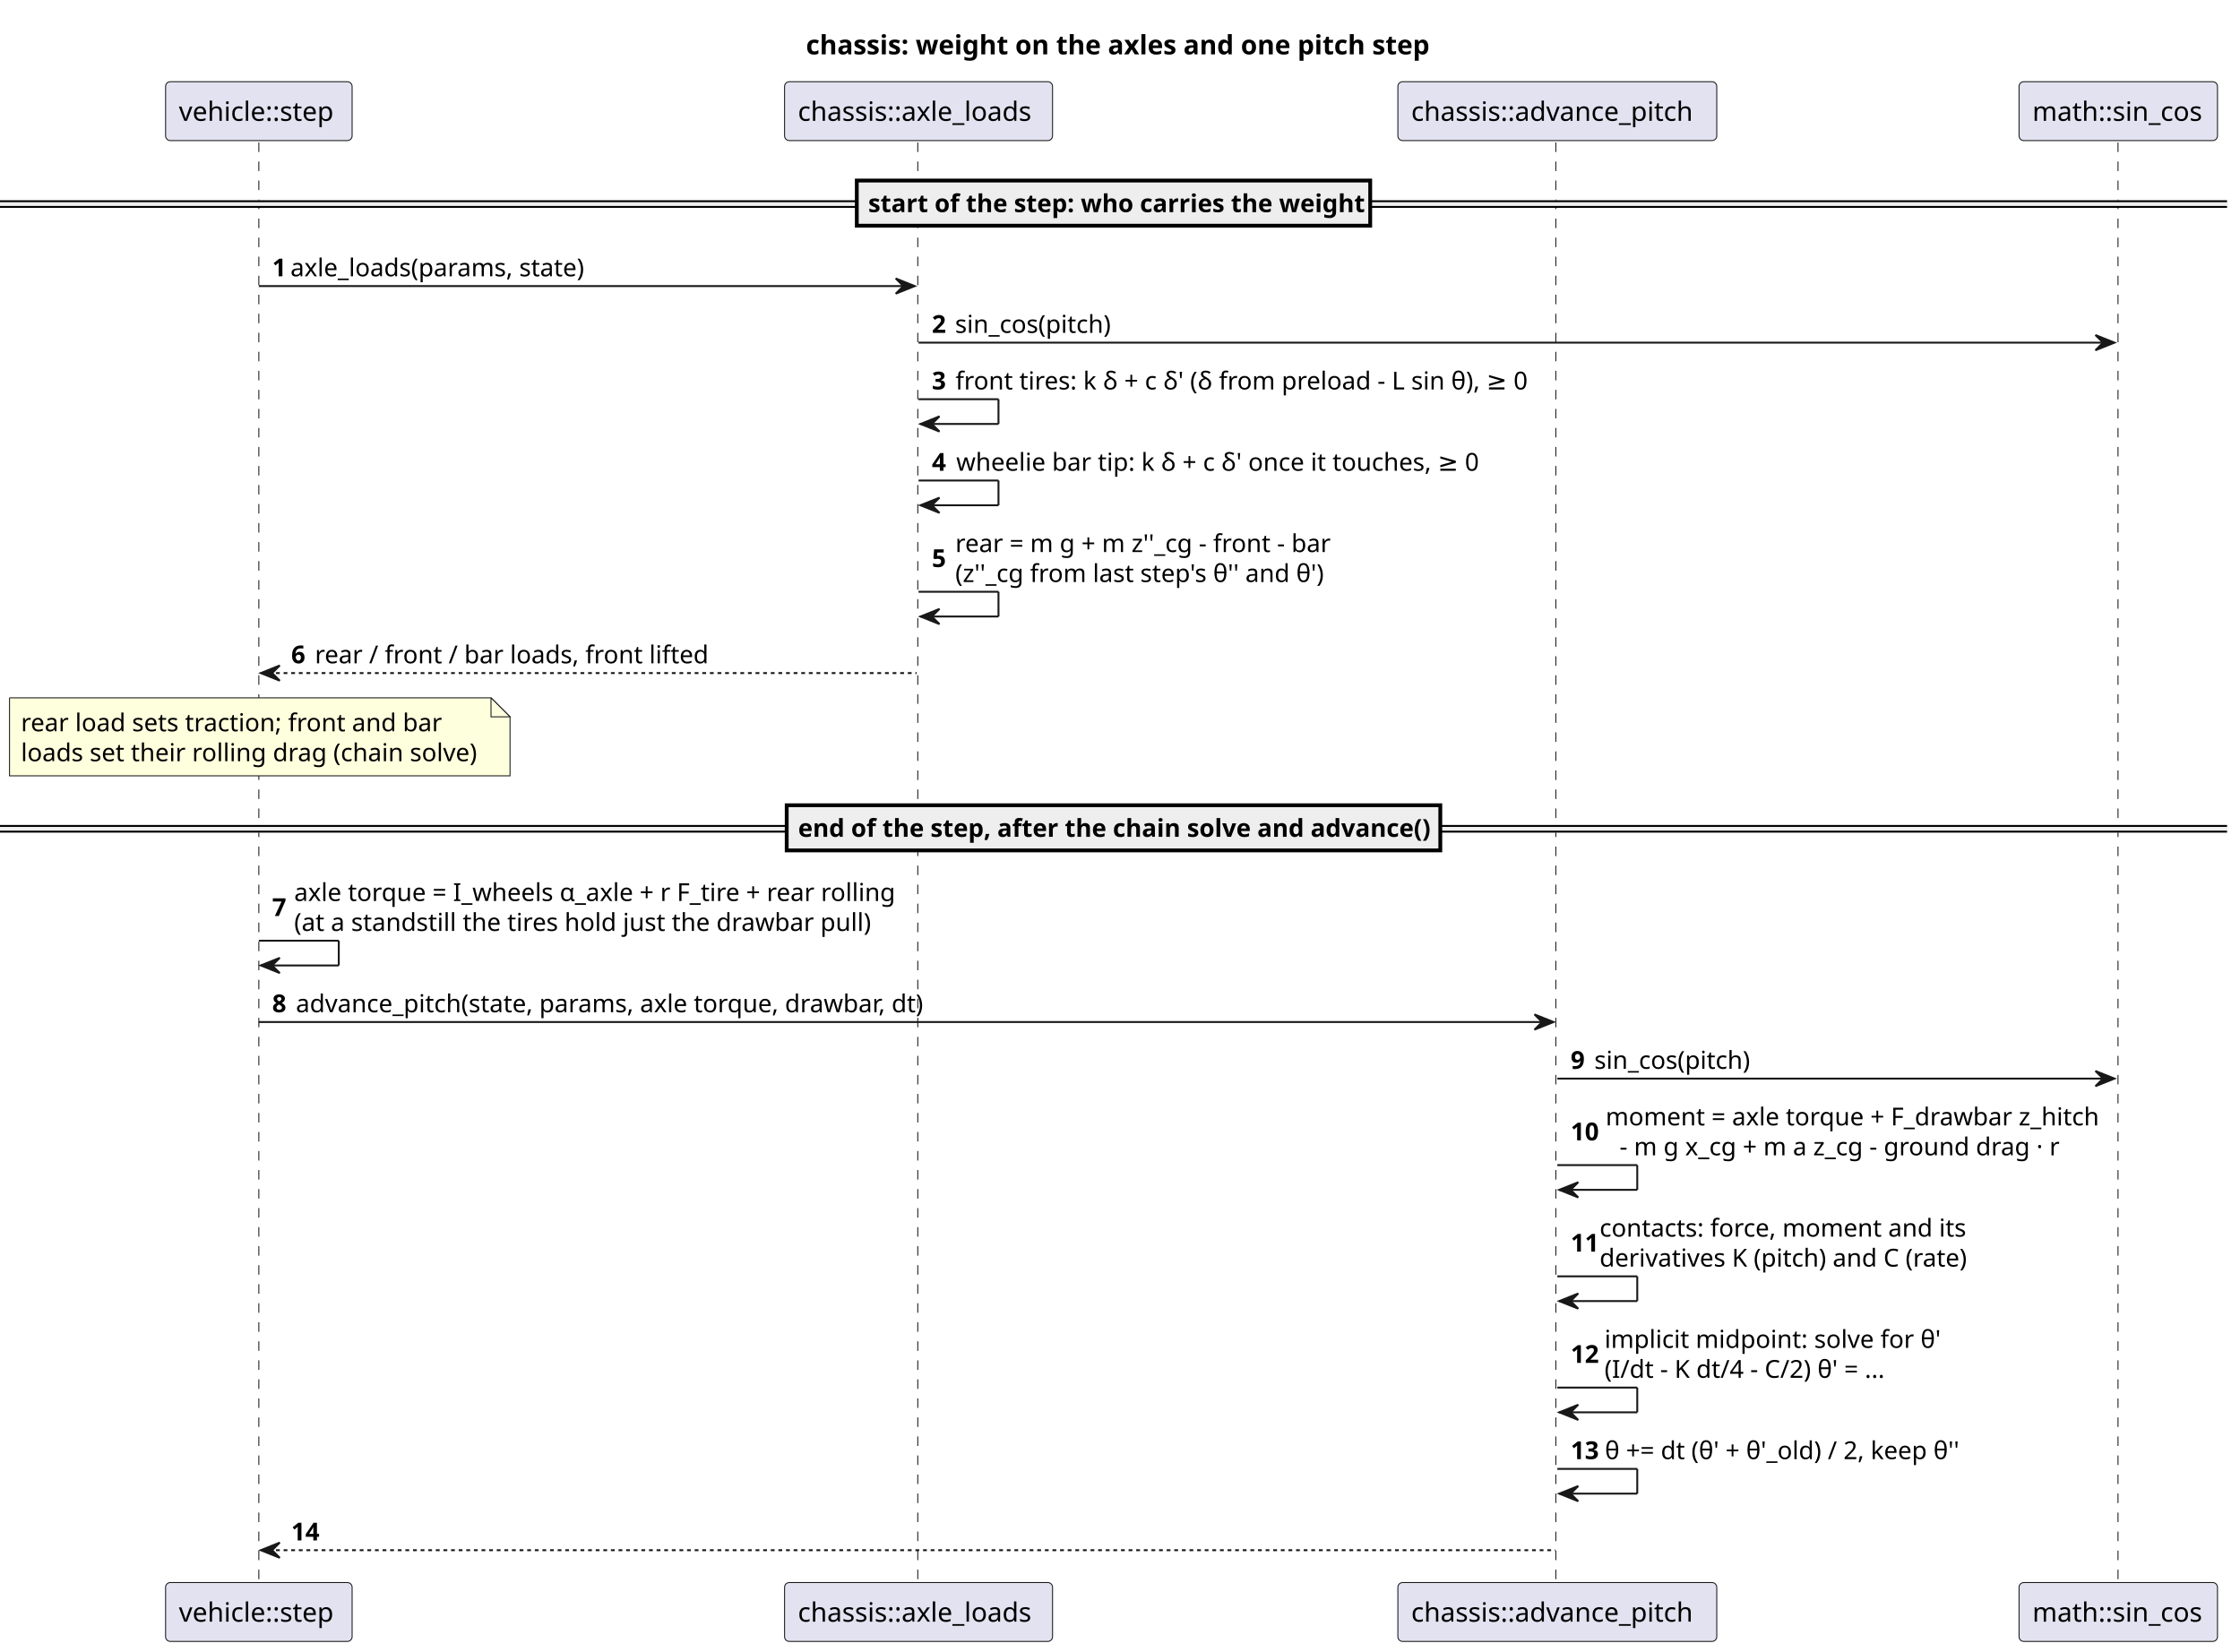
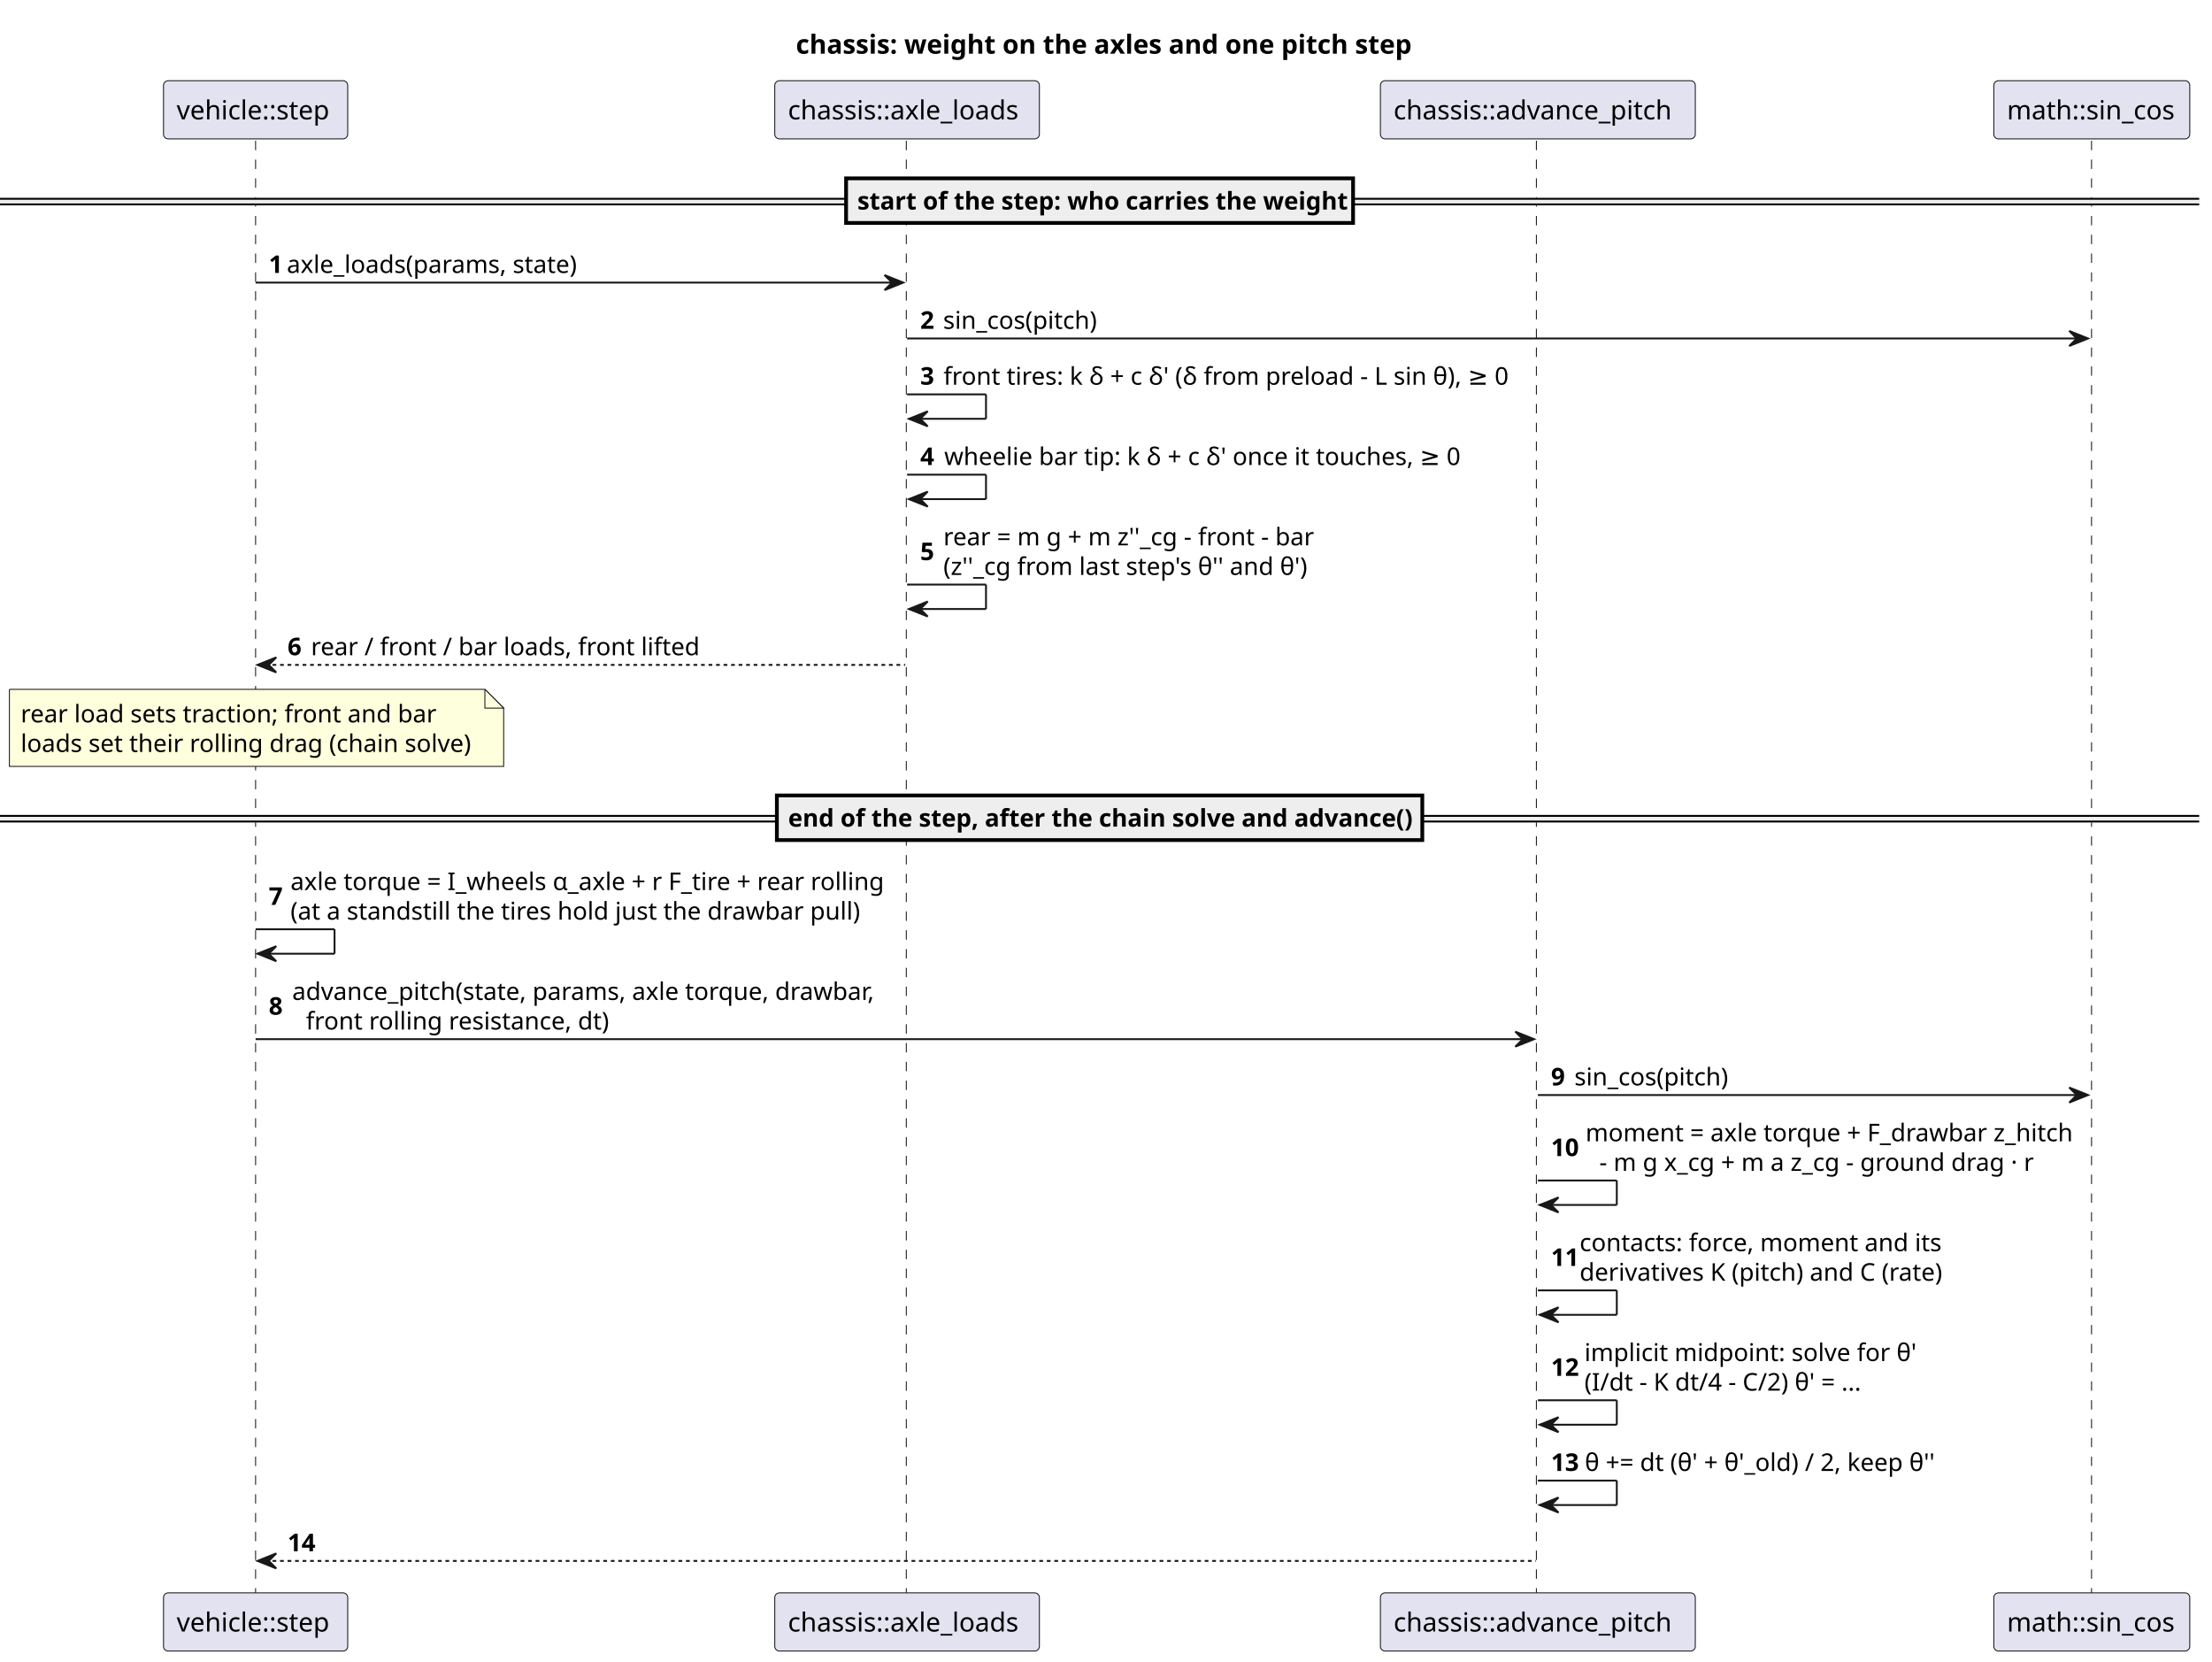
- <svg xmlns="http://www.w3.org/2000/svg" contentStyleType="text/css" height="868px" preserveAspectRatio="none" style="width:1177px;height:868px;background:#FFFFFF;" version="1.1" viewBox="0 0 1177 868" width="1177px" zoomAndPan="magnify">
+ <svg xmlns="http://www.w3.org/2000/svg" contentStyleType="text/css" height="884px" preserveAspectRatio="none" style="width:1177px;height:884px;background:#FFFFFF;" version="1.1" viewBox="0 0 1177 884" width="1177px" zoomAndPan="magnify">
  <defs />
  <g>
    <text fill="#000000" font-family="sans-serif" font-size="14" font-weight="bold" lengthAdjust="spacing" textLength="322.171" x="423.5" y="28.562">chassis: weight on the axles and one pitch step</text>
-     <line style="stroke:#181818;stroke-width:0.5;stroke-dasharray:5.0,5.0;" x1="136" x2="136" y1="74.879" y2="832.657" />
-     <line style="stroke:#181818;stroke-width:0.5;stroke-dasharray:5.0,5.0;" x1="482.247" x2="482.247" y1="74.879" y2="832.657" />
-     <line style="stroke:#181818;stroke-width:0.5;stroke-dasharray:5.0,5.0;" x1="817.509" x2="817.509" y1="74.879" y2="832.657" />
-     <line style="stroke:#181818;stroke-width:0.5;stroke-dasharray:5.0,5.0;" x1="1112.901" x2="1112.901" y1="74.879" y2="832.657" />
+     <line style="stroke:#181818;stroke-width:0.5;stroke-dasharray:5.0,5.0;" x1="136" x2="136" y1="74.879" y2="848.387" />
+     <line style="stroke:#181818;stroke-width:0.5;stroke-dasharray:5.0,5.0;" x1="482.247" x2="482.247" y1="74.879" y2="848.387" />
+     <line style="stroke:#181818;stroke-width:0.5;stroke-dasharray:5.0,5.0;" x1="817.509" x2="817.509" y1="74.879" y2="848.387" />
+     <line style="stroke:#181818;stroke-width:0.5;stroke-dasharray:5.0,5.0;" x1="1112.901" x2="1112.901" y1="74.879" y2="848.387" />
    <rect fill="#E2E2F0" height="30.939" rx="2.5" ry="2.5" style="stroke:#181818;stroke-width:0.5;" width="98.02" x="87" y="42.94" />
    <text fill="#000000" font-family="sans-serif" font-size="14" lengthAdjust="spacing" textLength="84.02" x="94" y="63.502">vehicle::step</text>
-     <rect fill="#E2E2F0" height="30.939" rx="2.5" ry="2.5" style="stroke:#181818;stroke-width:0.5;" width="98.02" x="87" y="831.657" />
-     <text fill="#000000" font-family="sans-serif" font-size="14" lengthAdjust="spacing" textLength="84.02" x="94" y="852.22">vehicle::step</text>
+     <rect fill="#E2E2F0" height="30.939" rx="2.5" ry="2.5" style="stroke:#181818;stroke-width:0.5;" width="98.02" x="87" y="847.387" />
+     <text fill="#000000" font-family="sans-serif" font-size="14" lengthAdjust="spacing" textLength="84.02" x="94" y="867.949">vehicle::step</text>
    <rect fill="#E2E2F0" height="30.939" rx="2.5" ry="2.5" style="stroke:#181818;stroke-width:0.5;" width="140.814" x="412.247" y="42.94" />
    <text fill="#000000" font-family="sans-serif" font-size="14" lengthAdjust="spacing" textLength="126.814" x="419.247" y="63.502">chassis::axle_loads</text>
-     <rect fill="#E2E2F0" height="30.939" rx="2.5" ry="2.5" style="stroke:#181818;stroke-width:0.5;" width="140.814" x="412.247" y="831.657" />
-     <text fill="#000000" font-family="sans-serif" font-size="14" lengthAdjust="spacing" textLength="126.814" x="419.247" y="852.22">chassis::axle_loads</text>
+     <rect fill="#E2E2F0" height="30.939" rx="2.5" ry="2.5" style="stroke:#181818;stroke-width:0.5;" width="140.814" x="412.247" y="847.387" />
+     <text fill="#000000" font-family="sans-serif" font-size="14" lengthAdjust="spacing" textLength="126.814" x="419.247" y="867.949">chassis::axle_loads</text>
    <rect fill="#E2E2F0" height="30.939" rx="2.5" ry="2.5" style="stroke:#181818;stroke-width:0.5;" width="167.562" x="734.509" y="42.94" />
    <text fill="#000000" font-family="sans-serif" font-size="14" lengthAdjust="spacing" textLength="153.562" x="741.509" y="63.502">chassis::advance_pitch</text>
-     <rect fill="#E2E2F0" height="30.939" rx="2.5" ry="2.5" style="stroke:#181818;stroke-width:0.5;" width="167.562" x="734.509" y="831.657" />
-     <text fill="#000000" font-family="sans-serif" font-size="14" lengthAdjust="spacing" textLength="153.562" x="741.509" y="852.22">chassis::advance_pitch</text>
+     <rect fill="#E2E2F0" height="30.939" rx="2.5" ry="2.5" style="stroke:#181818;stroke-width:0.5;" width="167.562" x="734.509" y="847.387" />
+     <text fill="#000000" font-family="sans-serif" font-size="14" lengthAdjust="spacing" textLength="153.562" x="741.509" y="867.949">chassis::advance_pitch</text>
    <rect fill="#E2E2F0" height="30.939" rx="2.5" ry="2.5" style="stroke:#181818;stroke-width:0.5;" width="104.269" x="1060.901" y="42.94" />
    <text fill="#000000" font-family="sans-serif" font-size="14" lengthAdjust="spacing" textLength="90.269" x="1067.901" y="63.502">math::sin_cos</text>
-     <rect fill="#E2E2F0" height="30.939" rx="2.5" ry="2.5" style="stroke:#181818;stroke-width:0.5;" width="104.269" x="1060.901" y="831.657" />
-     <text fill="#000000" font-family="sans-serif" font-size="14" lengthAdjust="spacing" textLength="90.269" x="1067.901" y="852.22">math::sin_cos</text>
+     <rect fill="#E2E2F0" height="30.939" rx="2.5" ry="2.5" style="stroke:#181818;stroke-width:0.5;" width="104.269" x="1060.901" y="847.387" />
+     <text fill="#000000" font-family="sans-serif" font-size="14" lengthAdjust="spacing" textLength="90.269" x="1067.901" y="867.949">math::sin_cos</text>
    <rect fill="#EEEEEE" height="3" style="stroke:#EEEEEE;stroke-width:1.0;" width="1170.17" x="0" y="105.744" />
    <line style="stroke:#000000;stroke-width:1.0;" x1="0" x2="1170.17" y1="105.744" y2="105.744" />
    <line style="stroke:#000000;stroke-width:1.0;" x1="0" x2="1170.17" y1="108.744" y2="108.744" />
    <rect fill="#EEEEEE" height="23.73" style="stroke:#000000;stroke-width:2.0;" width="269.772" x="450.199" y="94.879" />
    <text fill="#000000" font-family="sans-serif" font-size="13" font-weight="bold" lengthAdjust="spacing" textLength="252.694" x="456.199" y="111.473">start of the step: who carries the weight</text>
    <polygon fill="#181818" points="470.654,146.338,480.654,150.338,470.654,154.338,474.654,150.338" style="stroke:#181818;stroke-width:1.0;" />
    <line style="stroke:#181818;stroke-width:1.0;" x1="136.01" x2="476.654" y1="150.338" y2="150.338" />
    <text fill="#000000" font-family="sans-serif" font-size="13" font-weight="bold" lengthAdjust="spacing" textLength="5.605" x="143.01" y="145.202">1</text>
    <text fill="#000000" font-family="sans-serif" font-size="13" lengthAdjust="spacing" textLength="156.952" x="152.615" y="145.202">axle_loads(params, state)</text>
    <polygon fill="#181818" points="1101.036,176.067,1111.036,180.067,1101.036,184.067,1105.036,180.067" style="stroke:#181818;stroke-width:1.0;" />
    <line style="stroke:#181818;stroke-width:1.0;" x1="482.654" x2="1107.036" y1="180.067" y2="180.067" />
    <text fill="#000000" font-family="sans-serif" font-size="13" font-weight="bold" lengthAdjust="spacing" textLength="8.188" x="489.654" y="174.932">2</text>
    <text fill="#000000" font-family="sans-serif" font-size="13" lengthAdjust="spacing" textLength="85.662" x="501.842" y="174.932">sin_cos(pitch)</text>
    <line style="stroke:#181818;stroke-width:1.0;" x1="482.654" x2="524.654" y1="209.797" y2="209.797" />
    <line style="stroke:#181818;stroke-width:1.0;" x1="524.654" x2="524.654" y1="209.797" y2="222.797" />
    <line style="stroke:#181818;stroke-width:1.0;" x1="483.654" x2="524.654" y1="222.797" y2="222.797" />
    <polygon fill="#181818" points="493.654,218.797,483.654,222.797,493.654,226.797,489.654,222.797" style="stroke:#181818;stroke-width:1.0;" />
    <text fill="#000000" font-family="sans-serif" font-size="13" font-weight="bold" lengthAdjust="spacing" textLength="8.392" x="489.654" y="204.661">3</text>
    <text fill="#000000" font-family="sans-serif" font-size="13" lengthAdjust="spacing" textLength="309.245" x="502.045" y="204.661">front tires: k δ + c δ' (δ from preload - L sin θ), ≥ 0</text>
    <line style="stroke:#181818;stroke-width:1.0;" x1="482.654" x2="524.654" y1="252.526" y2="252.526" />
    <line style="stroke:#181818;stroke-width:1.0;" x1="524.654" x2="524.654" y1="252.526" y2="265.526" />
    <line style="stroke:#181818;stroke-width:1.0;" x1="483.654" x2="524.654" y1="265.526" y2="265.526" />
    <polygon fill="#181818" points="493.654,261.526,483.654,265.526,493.654,269.526,489.654,265.526" style="stroke:#181818;stroke-width:1.0;" />
    <text fill="#000000" font-family="sans-serif" font-size="13" font-weight="bold" lengthAdjust="spacing" textLength="8.791" x="489.654" y="247.391">4</text>
    <text fill="#000000" font-family="sans-serif" font-size="13" lengthAdjust="spacing" textLength="280.459" x="502.445" y="247.391">wheelie bar tip: k δ + c δ' once it touches, ≥ 0</text>
    <line style="stroke:#181818;stroke-width:1.0;" x1="482.654" x2="524.654" y1="310.985" y2="310.985" />
    <line style="stroke:#181818;stroke-width:1.0;" x1="524.654" x2="524.654" y1="310.985" y2="323.985" />
    <line style="stroke:#181818;stroke-width:1.0;" x1="483.654" x2="524.654" y1="323.985" y2="323.985" />
    <polygon fill="#181818" points="493.654,319.985,483.654,323.985,493.654,327.985,489.654,323.985" style="stroke:#181818;stroke-width:1.0;" />
    <text fill="#000000" font-family="sans-serif" font-size="13" font-weight="bold" lengthAdjust="spacing" textLength="8.309" x="489.654" y="297.985">5</text>
    <text fill="#000000" font-family="sans-serif" font-size="13" lengthAdjust="spacing" textLength="207.029" x="501.963" y="290.12">rear = m g + m z''_cg - front - bar</text>
    <text fill="#000000" font-family="sans-serif" font-size="13" lengthAdjust="spacing" textLength="206.369" x="501.963" y="305.85">(z''_cg from last step's θ'' and θ')</text>
    <polygon fill="#181818" points="147.01,349.715,137.01,353.715,147.01,357.715,143.01,353.715" style="stroke:#181818;stroke-width:1.0;" />
    <line style="stroke:#181818;stroke-width:1.0;stroke-dasharray:2.0,2.0;" x1="141.01" x2="481.654" y1="353.715" y2="353.715" />
    <text fill="#000000" font-family="sans-serif" font-size="13" font-weight="bold" lengthAdjust="spacing" textLength="8.442" x="153.01" y="348.579">6</text>
    <text fill="#000000" font-family="sans-serif" font-size="13" lengthAdjust="spacing" textLength="206.362" x="165.453" y="348.579">rear / front / bar loads, front lifted</text>
    <path d="M5,366.715 L5,407.715 L268,407.715 L268,376.715 L258,366.715 L5,366.715 " fill="#FEFFDD" style="stroke:#181818;stroke-width:0.5;" />
    <path d="M258,366.715 L258,376.715 L268,376.715 L258,366.715 " fill="#FEFFDD" style="stroke:#181818;stroke-width:0.5;" />
    <text fill="#000000" font-family="sans-serif" font-size="13" lengthAdjust="spacing" textLength="221.565" x="11" y="384.309">rear load sets traction; front and bar</text>
    <text fill="#000000" font-family="sans-serif" font-size="13" lengthAdjust="spacing" textLength="242.588" x="11" y="400.038">loads set their rolling drag (chain solve)</text>
    <rect fill="#EEEEEE" height="3" style="stroke:#EEEEEE;stroke-width:1.0;" width="1170.17" x="0" y="434.039" />
    <line style="stroke:#000000;stroke-width:1.0;" x1="0" x2="1170.17" y1="434.039" y2="434.039" />
    <line style="stroke:#000000;stroke-width:1.0;" x1="0" x2="1170.17" y1="437.039" y2="437.039" />
    <rect fill="#EEEEEE" height="23.73" style="stroke:#000000;stroke-width:2.0;" width="343.431" x="413.37" y="423.174" />
    <text fill="#000000" font-family="sans-serif" font-size="13" font-weight="bold" lengthAdjust="spacing" textLength="326.352" x="419.37" y="439.768">end of the step, after the chain solve and advance()</text>
    <line style="stroke:#181818;stroke-width:1.0;" x1="136.01" x2="178.01" y1="494.362" y2="494.362" />
    <line style="stroke:#181818;stroke-width:1.0;" x1="178.01" x2="178.01" y1="494.362" y2="507.362" />
    <line style="stroke:#181818;stroke-width:1.0;" x1="137.01" x2="178.01" y1="507.362" y2="507.362" />
    <polygon fill="#181818" points="147.01,503.362,137.01,507.362,147.01,511.362,143.01,507.362" style="stroke:#181818;stroke-width:1.0;" />
    <text fill="#000000" font-family="sans-serif" font-size="13" font-weight="bold" lengthAdjust="spacing" textLength="7.56" x="143.01" y="481.362">7</text>
    <text fill="#000000" font-family="sans-serif" font-size="13" lengthAdjust="spacing" textLength="321.084" x="154.57" y="473.497">axle torque = I_wheels α_axle + r F_tire + rear rolling</text>
    <text fill="#000000" font-family="sans-serif" font-size="13" lengthAdjust="spacing" textLength="303.062" x="154.57" y="489.227">(at a standstill the tires hold just the drawbar pull)</text>
-     <polygon fill="#181818" points="806.29,533.092,816.29,537.092,806.29,541.092,810.29,537.092" style="stroke:#181818;stroke-width:1.0;" />
-     <line style="stroke:#181818;stroke-width:1.0;" x1="136.01" x2="812.29" y1="537.092" y2="537.092" />
-     <text fill="#000000" font-family="sans-serif" font-size="13" font-weight="bold" lengthAdjust="spacing" textLength="8.461" x="143.01" y="531.956">8</text>
-     <text fill="#000000" font-family="sans-serif" font-size="13" lengthAdjust="spacing" textLength="336.102" x="155.472" y="531.956">advance_pitch(state, params, axle torque, drawbar, dt)</text>
-     <polygon fill="#181818" points="1101.036,562.821,1111.036,566.821,1101.036,570.821,1105.036,566.821" style="stroke:#181818;stroke-width:1.0;" />
-     <line style="stroke:#181818;stroke-width:1.0;" x1="818.29" x2="1107.036" y1="566.821" y2="566.821" />
-     <text fill="#000000" font-family="sans-serif" font-size="13" font-weight="bold" lengthAdjust="spacing" textLength="8.442" x="825.29" y="561.686">9</text>
-     <text fill="#000000" font-family="sans-serif" font-size="13" lengthAdjust="spacing" textLength="85.662" x="837.733" y="561.686">sin_cos(pitch)</text>
-     <line style="stroke:#181818;stroke-width:1.0;" x1="818.29" x2="860.29" y1="612.28" y2="612.28" />
-     <line style="stroke:#181818;stroke-width:1.0;" x1="860.29" x2="860.29" y1="612.28" y2="625.28" />
-     <line style="stroke:#181818;stroke-width:1.0;" x1="819.29" x2="860.29" y1="625.28" y2="625.28" />
-     <polygon fill="#181818" points="829.29,621.28,819.29,625.28,829.29,629.28,825.29,625.28" style="stroke:#181818;stroke-width:1.0;" />
-     <text fill="#000000" font-family="sans-serif" font-size="13" font-weight="bold" lengthAdjust="spacing" textLength="14.371" x="825.29" y="599.28">10</text>
-     <text fill="#000000" font-family="sans-serif" font-size="13" lengthAdjust="spacing" textLength="262.374" x="843.662" y="591.415">moment = axle torque + F_drawbar z_hitch</text>
-     <text fill="#000000" font-family="sans-serif" font-size="13" lengthAdjust="spacing" textLength="240.17" x="850.974" y="607.144">- m g x_cg + m a z_cg - ground drag · r</text>
-     <line style="stroke:#181818;stroke-width:1.0;" x1="818.29" x2="860.29" y1="670.739" y2="670.739" />
-     <line style="stroke:#181818;stroke-width:1.0;" x1="860.29" x2="860.29" y1="670.739" y2="683.739" />
-     <line style="stroke:#181818;stroke-width:1.0;" x1="819.29" x2="860.29" y1="683.739" y2="683.739" />
-     <polygon fill="#181818" points="829.29,679.739,819.29,683.739,829.29,687.739,825.29,683.739" style="stroke:#181818;stroke-width:1.0;" />
-     <text fill="#000000" font-family="sans-serif" font-size="13" font-weight="bold" lengthAdjust="spacing" textLength="11.21" x="825.29" y="657.739">11</text>
-     <text fill="#000000" font-family="sans-serif" font-size="13" lengthAdjust="spacing" textLength="194.905" x="840.5" y="649.874">contacts: force, moment and its</text>
-     <text fill="#000000" font-family="sans-serif" font-size="13" lengthAdjust="spacing" textLength="200.256" x="840.5" y="665.604">derivatives K (pitch) and C (rate)</text>
-     <line style="stroke:#181818;stroke-width:1.0;" x1="818.29" x2="860.29" y1="729.198" y2="729.198" />
-     <line style="stroke:#181818;stroke-width:1.0;" x1="860.29" x2="860.29" y1="729.198" y2="742.198" />
-     <line style="stroke:#181818;stroke-width:1.0;" x1="819.29" x2="860.29" y1="742.198" y2="742.198" />
-     <polygon fill="#181818" points="829.29,738.198,819.29,742.198,829.29,746.198,825.29,742.198" style="stroke:#181818;stroke-width:1.0;" />
-     <text fill="#000000" font-family="sans-serif" font-size="13" font-weight="bold" lengthAdjust="spacing" textLength="13.793" x="825.29" y="716.198">12</text>
-     <text fill="#000000" font-family="sans-serif" font-size="13" lengthAdjust="spacing" textLength="177.487" x="843.084" y="708.333">implicit midpoint: solve for θ'</text>
-     <text fill="#000000" font-family="sans-serif" font-size="13" lengthAdjust="spacing" textLength="159.028" x="843.084" y="724.062">(I/dt - K dt/4 - C/2) θ' = ...</text>
-     <line style="stroke:#181818;stroke-width:1.0;" x1="818.29" x2="860.29" y1="771.928" y2="771.928" />
-     <line style="stroke:#181818;stroke-width:1.0;" x1="860.29" x2="860.29" y1="771.928" y2="784.928" />
-     <line style="stroke:#181818;stroke-width:1.0;" x1="819.29" x2="860.29" y1="784.928" y2="784.928" />
-     <polygon fill="#181818" points="829.29,780.928,819.29,784.928,829.29,788.928,825.29,784.928" style="stroke:#181818;stroke-width:1.0;" />
-     <text fill="#000000" font-family="sans-serif" font-size="13" font-weight="bold" lengthAdjust="spacing" textLength="13.997" x="825.29" y="766.792">13</text>
-     <text fill="#000000" font-family="sans-serif" font-size="13" lengthAdjust="spacing" textLength="199.735" x="843.287" y="766.792">θ += dt (θ' + θ'_old) / 2, keep θ''</text>
-     <polygon fill="#181818" points="147.01,810.657,137.01,814.657,147.01,818.657,143.01,814.657" style="stroke:#181818;stroke-width:1.0;" />
-     <line style="stroke:#181818;stroke-width:1.0;stroke-dasharray:2.0,2.0;" x1="141.01" x2="817.29" y1="814.657" y2="814.657" />
-     <text fill="#000000" font-family="sans-serif" font-size="13" font-weight="bold" lengthAdjust="spacing" textLength="14.396" x="153.01" y="809.521">14</text>
-     <text fill="#000000" font-family="sans-serif" font-size="13" lengthAdjust="spacing" textLength="3.656" x="171.407" y="809.521"> </text>
+     <polygon fill="#181818" points="806.29,548.821,816.29,552.821,806.29,556.821,810.29,552.821" style="stroke:#181818;stroke-width:1.0;" />
+     <line style="stroke:#181818;stroke-width:1.0;" x1="136.01" x2="812.29" y1="552.821" y2="552.821" />
+     <text fill="#000000" font-family="sans-serif" font-size="13" font-weight="bold" lengthAdjust="spacing" textLength="8.461" x="143.01" y="539.821">8</text>
+     <text fill="#000000" font-family="sans-serif" font-size="13" lengthAdjust="spacing" textLength="315.491" x="155.472" y="531.956">advance_pitch(state, params, axle torque, drawbar,</text>
+     <text fill="#000000" font-family="sans-serif" font-size="13" lengthAdjust="spacing" textLength="162.475" x="162.784" y="547.686">front rolling resistance, dt)</text>
+     <polygon fill="#181818" points="1101.036,578.551,1111.036,582.551,1101.036,586.551,1105.036,582.551" style="stroke:#181818;stroke-width:1.0;" />
+     <line style="stroke:#181818;stroke-width:1.0;" x1="818.29" x2="1107.036" y1="582.551" y2="582.551" />
+     <text fill="#000000" font-family="sans-serif" font-size="13" font-weight="bold" lengthAdjust="spacing" textLength="8.442" x="825.29" y="577.415">9</text>
+     <text fill="#000000" font-family="sans-serif" font-size="13" lengthAdjust="spacing" textLength="85.662" x="837.733" y="577.415">sin_cos(pitch)</text>
+     <line style="stroke:#181818;stroke-width:1.0;" x1="818.29" x2="860.29" y1="628.01" y2="628.01" />
+     <line style="stroke:#181818;stroke-width:1.0;" x1="860.29" x2="860.29" y1="628.01" y2="641.01" />
+     <line style="stroke:#181818;stroke-width:1.0;" x1="819.29" x2="860.29" y1="641.01" y2="641.01" />
+     <polygon fill="#181818" points="829.29,637.01,819.29,641.01,829.29,645.01,825.29,641.01" style="stroke:#181818;stroke-width:1.0;" />
+     <text fill="#000000" font-family="sans-serif" font-size="13" font-weight="bold" lengthAdjust="spacing" textLength="14.371" x="825.29" y="615.009">10</text>
+     <text fill="#000000" font-family="sans-serif" font-size="13" lengthAdjust="spacing" textLength="262.374" x="843.662" y="607.144">moment = axle torque + F_drawbar z_hitch</text>
+     <text fill="#000000" font-family="sans-serif" font-size="13" lengthAdjust="spacing" textLength="240.17" x="850.974" y="622.874">- m g x_cg + m a z_cg - ground drag · r</text>
+     <line style="stroke:#181818;stroke-width:1.0;" x1="818.29" x2="860.29" y1="686.469" y2="686.469" />
+     <line style="stroke:#181818;stroke-width:1.0;" x1="860.29" x2="860.29" y1="686.469" y2="699.469" />
+     <line style="stroke:#181818;stroke-width:1.0;" x1="819.29" x2="860.29" y1="699.469" y2="699.469" />
+     <polygon fill="#181818" points="829.29,695.469,819.29,699.469,829.29,703.469,825.29,699.469" style="stroke:#181818;stroke-width:1.0;" />
+     <text fill="#000000" font-family="sans-serif" font-size="13" font-weight="bold" lengthAdjust="spacing" textLength="11.21" x="825.29" y="673.468">11</text>
+     <text fill="#000000" font-family="sans-serif" font-size="13" lengthAdjust="spacing" textLength="194.905" x="840.5" y="665.604">contacts: force, moment and its</text>
+     <text fill="#000000" font-family="sans-serif" font-size="13" lengthAdjust="spacing" textLength="200.256" x="840.5" y="681.333">derivatives K (pitch) and C (rate)</text>
+     <line style="stroke:#181818;stroke-width:1.0;" x1="818.29" x2="860.29" y1="744.928" y2="744.928" />
+     <line style="stroke:#181818;stroke-width:1.0;" x1="860.29" x2="860.29" y1="744.928" y2="757.928" />
+     <line style="stroke:#181818;stroke-width:1.0;" x1="819.29" x2="860.29" y1="757.928" y2="757.928" />
+     <polygon fill="#181818" points="829.29,753.928,819.29,757.928,829.29,761.928,825.29,757.928" style="stroke:#181818;stroke-width:1.0;" />
+     <text fill="#000000" font-family="sans-serif" font-size="13" font-weight="bold" lengthAdjust="spacing" textLength="13.793" x="825.29" y="731.927">12</text>
+     <text fill="#000000" font-family="sans-serif" font-size="13" lengthAdjust="spacing" textLength="177.487" x="843.084" y="724.062">implicit midpoint: solve for θ'</text>
+     <text fill="#000000" font-family="sans-serif" font-size="13" lengthAdjust="spacing" textLength="159.028" x="843.084" y="739.792">(I/dt - K dt/4 - C/2) θ' = ...</text>
+     <line style="stroke:#181818;stroke-width:1.0;" x1="818.29" x2="860.29" y1="787.657" y2="787.657" />
+     <line style="stroke:#181818;stroke-width:1.0;" x1="860.29" x2="860.29" y1="787.657" y2="800.657" />
+     <line style="stroke:#181818;stroke-width:1.0;" x1="819.29" x2="860.29" y1="800.657" y2="800.657" />
+     <polygon fill="#181818" points="829.29,796.657,819.29,800.657,829.29,804.657,825.29,800.657" style="stroke:#181818;stroke-width:1.0;" />
+     <text fill="#000000" font-family="sans-serif" font-size="13" font-weight="bold" lengthAdjust="spacing" textLength="13.997" x="825.29" y="782.521">13</text>
+     <text fill="#000000" font-family="sans-serif" font-size="13" lengthAdjust="spacing" textLength="199.735" x="843.287" y="782.521">θ += dt (θ' + θ'_old) / 2, keep θ''</text>
+     <polygon fill="#181818" points="147.01,826.387,137.01,830.387,147.01,834.387,143.01,830.387" style="stroke:#181818;stroke-width:1.0;" />
+     <line style="stroke:#181818;stroke-width:1.0;stroke-dasharray:2.0,2.0;" x1="141.01" x2="817.29" y1="830.387" y2="830.387" />
+     <text fill="#000000" font-family="sans-serif" font-size="13" font-weight="bold" lengthAdjust="spacing" textLength="14.396" x="153.01" y="825.251">14</text>
+     <text fill="#000000" font-family="sans-serif" font-size="13" lengthAdjust="spacing" textLength="3.656" x="171.407" y="825.251"> </text>
  </g>
</svg>
